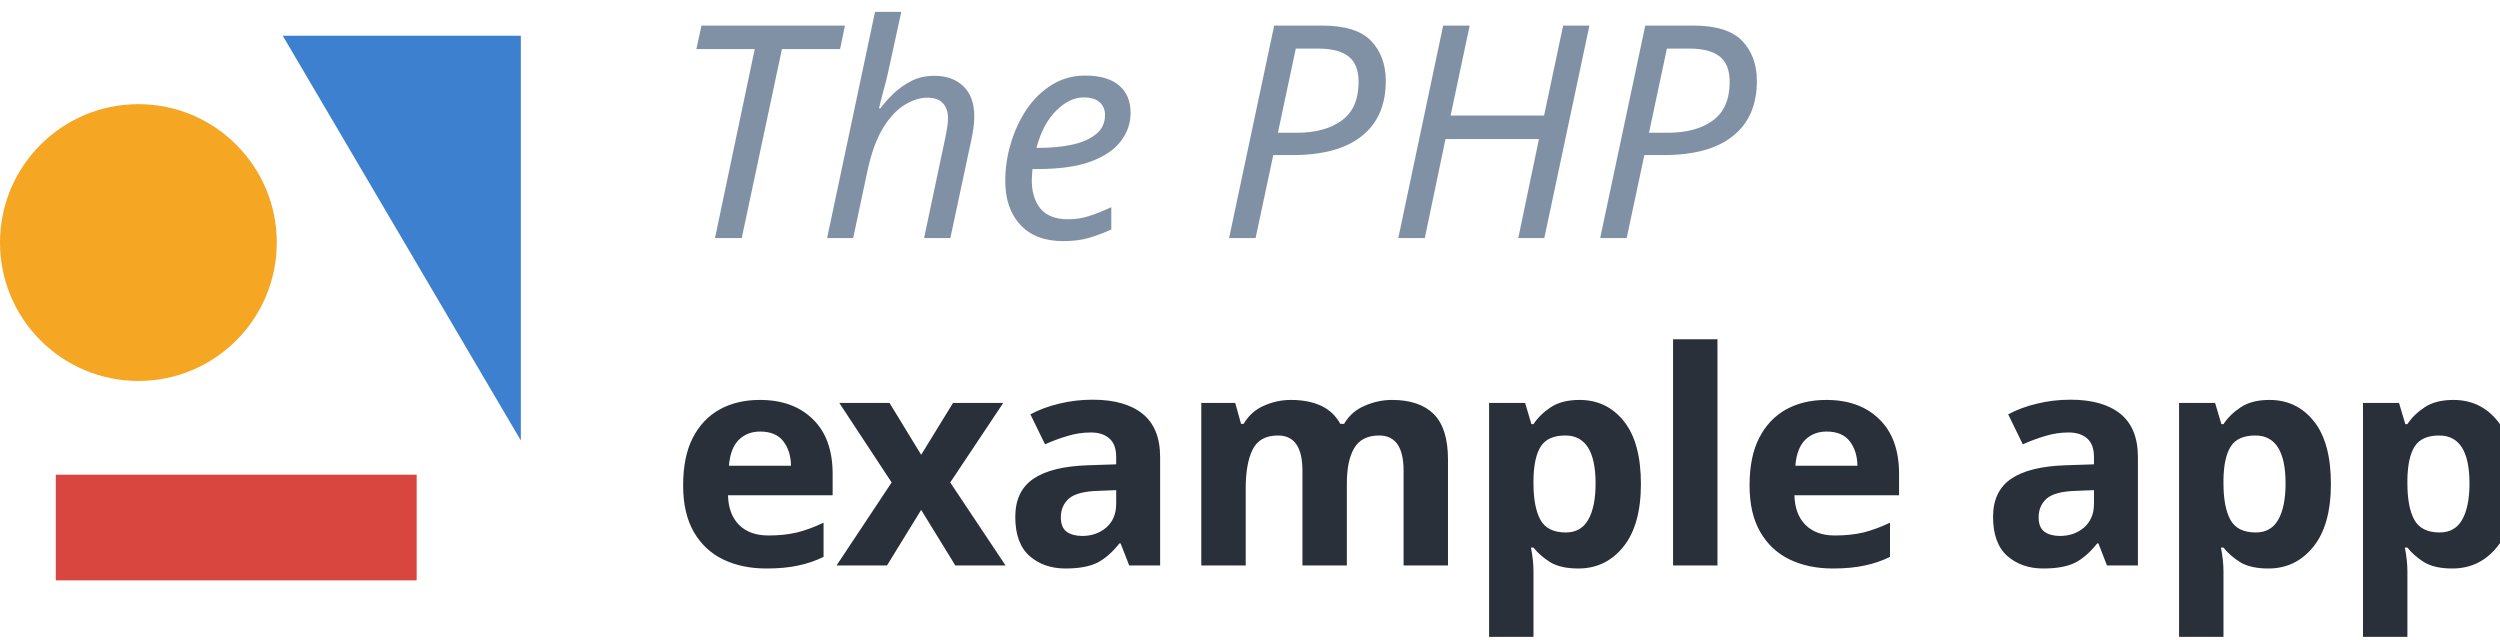
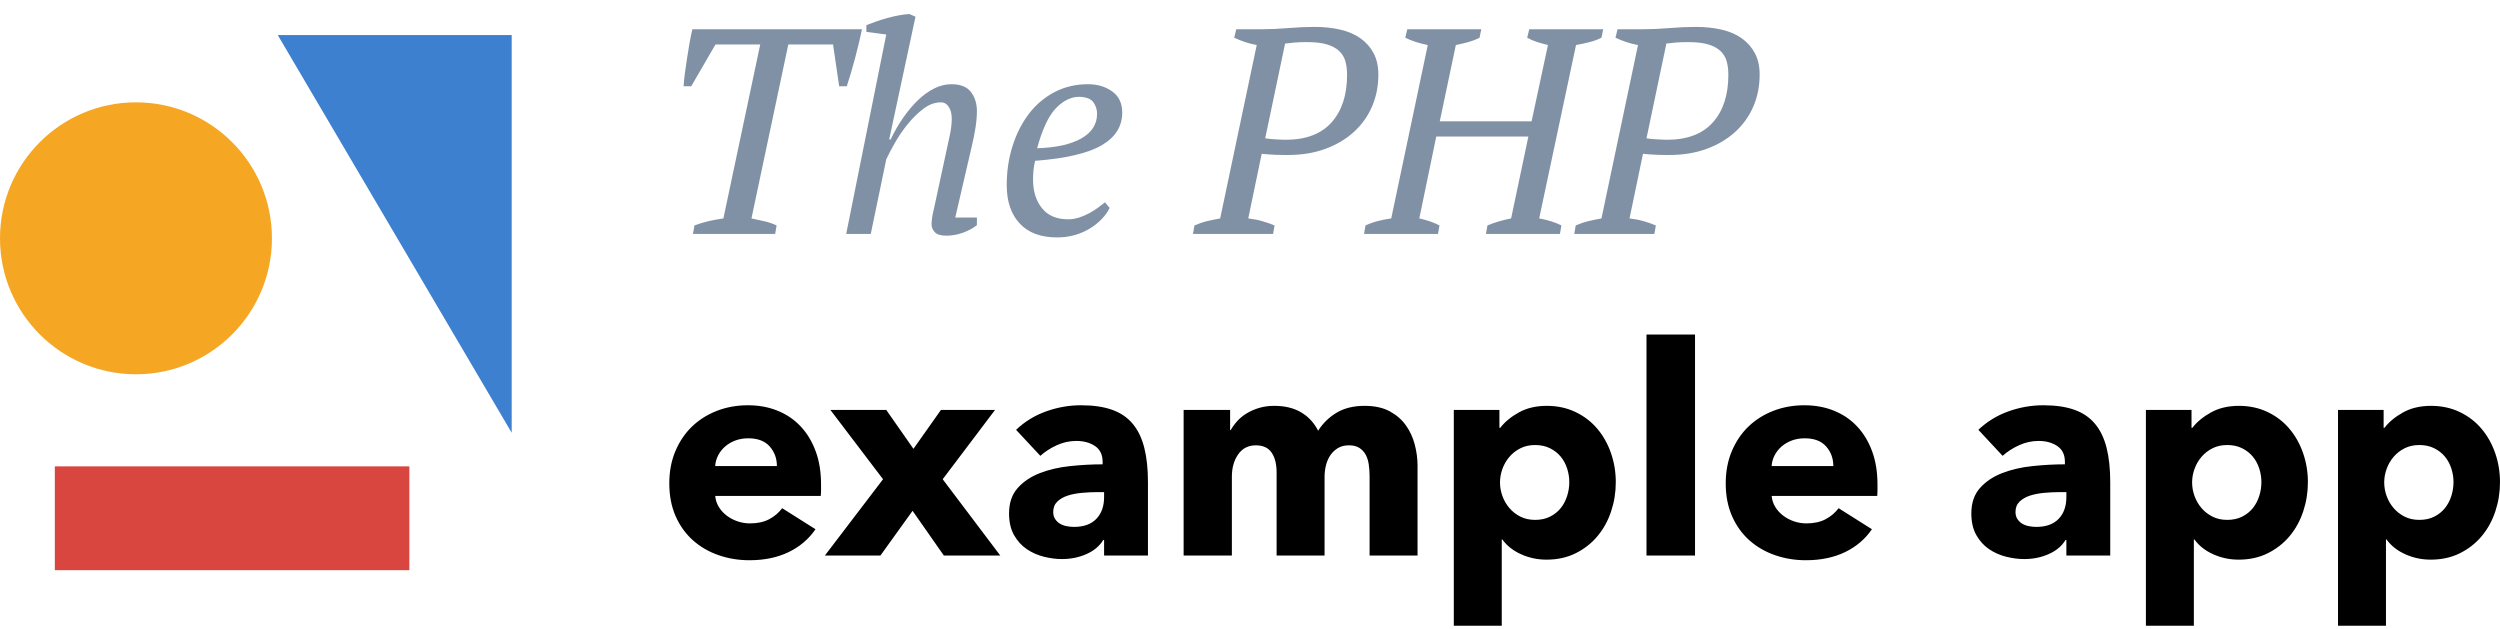
- <svg xmlns="http://www.w3.org/2000/svg" width="168" height="43" viewBox="0 0 168 43">
-   <g fill="none" fill-rule="evenodd">
-     <g transform="translate(0 2)">
-       <path fill="#D9453F" d="M3.75 37v-7.1H28V37z" />
-       <circle cx="9.3" cy="14.3" r="9.3" fill="#F5A623" />
-       <path fill="#3C80CF" d="M35 27.6L19 .4h16z" />
-     </g>
-     <g font-size="20">
-       <text fill="#2A3039" font-family="AvenirNext-Bold, Avenir Next" font-weight="bold" letter-spacing="-.3" transform="translate(45 18)">
-         <tspan x="0" y="20">example app</tspan>
-       </text>
-       <text fill="#8091A5" font-family="PTSerif-Italic, PT Serif" font-style="italic" transform="translate(45 -27)">
-         <tspan x="0" y="43">The PHP</tspan>
-       </text>
+ <svg xmlns="http://www.w3.org/2000/svg" width="171px" height="43px" viewBox="0 0 171 43" version="1.1">
+   <defs />
+   <g id="Page-1" stroke="none" stroke-width="1" fill="none" fill-rule="evenodd">
+     <g id="the-example-app-logo-php" transform="translate(0, -4)">
+       <g id="Group" transform="translate(0, 6)" fill-rule="nonzero">
+         <polygon id="Shape" fill="#D9453F" points="3.75 37 3.75 29.9 28 29.9 28 37" />
+         <circle id="Oval" fill="#F5A623" cx="9.3" cy="14.3" r="9.3" />
+         <polygon id="Shape" fill="#3C80CF" points="35 27.6 19 0.4 35 0.4" />
+       </g>
+       <g id="Group" transform="translate(45, 0)">
+         <g transform="translate(0, 22)" fill="#000000" id="example-app">
+           <path d="M8.14,13.88 C8.14,13.36 7.977,12.913 7.65,12.54 C7.323,12.167 6.833,11.98 6.18,11.98 C5.86,11.98 5.567,12.03 5.3,12.13 C5.033,12.23 4.8,12.367 4.6,12.54 C4.4,12.713 4.24,12.917 4.12,13.15 C4,13.383 3.933,13.627 3.92,13.88 L8.14,13.88 Z M11.16,15.14 L11.16,15.54 C11.16,15.673 11.153,15.8 11.14,15.92 L3.92,15.92 C3.947,16.2 4.03,16.453 4.17,16.68 C4.31,16.907 4.49,17.103 4.71,17.27 C4.93,17.437 5.177,17.567 5.45,17.66 C5.723,17.753 6.007,17.8 6.3,17.8 C6.82,17.8 7.26,17.703 7.62,17.51 C7.98,17.317 8.273,17.067 8.5,16.76 L10.78,18.2 C10.313,18.88 9.697,19.403 8.93,19.77 C8.163,20.137 7.273,20.32 6.26,20.32 C5.513,20.32 4.807,20.203 4.14,19.97 C3.473,19.737 2.89,19.397 2.39,18.95 C1.89,18.503 1.497,17.953 1.21,17.3 C0.923,16.647 0.78,15.9 0.78,15.06 C0.78,14.247 0.92,13.51 1.2,12.85 C1.48,12.19 1.86,11.63 2.34,11.17 C2.82,10.71 3.387,10.353 4.04,10.1 C4.693,9.847 5.4,9.72 6.16,9.72 C6.893,9.72 7.567,9.843 8.18,10.09 C8.793,10.337 9.32,10.693 9.76,11.16 C10.2,11.627 10.543,12.193 10.79,12.86 C11.037,13.527 11.16,14.287 11.16,15.14 Z M19.56,20 L17.42,16.94 L15.22,20 L11.42,20 L15.4,14.78 L11.8,10.04 L15.62,10.04 L17.48,12.7 L19.36,10.04 L23.06,10.04 L19.48,14.78 L23.42,20 L19.56,20 Z M30.52,15.66 L30.1,15.66 C29.74,15.66 29.377,15.677 29.01,15.71 C28.643,15.743 28.317,15.807 28.03,15.9 C27.743,15.993 27.507,16.13 27.32,16.31 C27.133,16.49 27.04,16.727 27.04,17.02 C27.04,17.207 27.083,17.367 27.17,17.5 C27.257,17.633 27.367,17.74 27.5,17.82 C27.633,17.9 27.787,17.957 27.96,17.99 C28.133,18.023 28.3,18.04 28.46,18.04 C29.127,18.04 29.637,17.857 29.99,17.49 C30.343,17.123 30.52,16.627 30.52,16 L30.52,15.66 Z M24.5,11.4 C25.087,10.84 25.77,10.42 26.55,10.14 C27.33,9.86 28.127,9.72 28.94,9.72 C29.78,9.72 30.49,9.823 31.07,10.03 C31.65,10.237 32.12,10.557 32.48,10.99 C32.84,11.423 33.103,11.97 33.27,12.63 C33.437,13.29 33.52,14.073 33.52,14.98 L33.52,20 L30.52,20 L30.52,18.94 L30.46,18.94 C30.207,19.353 29.823,19.673 29.31,19.9 C28.797,20.127 28.24,20.24 27.64,20.24 C27.24,20.24 26.827,20.187 26.4,20.08 C25.973,19.973 25.583,19.8 25.23,19.56 C24.877,19.32 24.587,19 24.36,18.6 C24.133,18.2 24.02,17.707 24.02,17.12 C24.02,16.4 24.217,15.82 24.61,15.38 C25.003,14.94 25.51,14.6 26.13,14.36 C26.75,14.12 27.44,13.96 28.2,13.88 C28.96,13.8 29.7,13.76 30.42,13.76 L30.42,13.6 C30.42,13.107 30.247,12.743 29.9,12.51 C29.553,12.277 29.127,12.16 28.62,12.16 C28.153,12.16 27.703,12.26 27.27,12.46 C26.837,12.66 26.467,12.9 26.16,13.18 L24.5,11.4 Z M48.68,20 L48.68,14.56 C48.68,14.28 48.66,14.01 48.62,13.75 C48.58,13.49 48.507,13.267 48.4,13.08 C48.293,12.893 48.15,12.743 47.97,12.63 C47.79,12.517 47.553,12.46 47.26,12.46 C46.98,12.46 46.737,12.52 46.53,12.64 C46.323,12.76 46.15,12.92 46.01,13.12 C45.87,13.32 45.767,13.55 45.7,13.81 C45.633,14.07 45.6,14.34 45.6,14.62 L45.6,20 L42.32,20 L42.32,14.32 C42.32,13.747 42.207,13.293 41.98,12.96 C41.753,12.627 41.393,12.46 40.9,12.46 C40.38,12.46 39.977,12.667 39.69,13.08 C39.403,13.493 39.26,14 39.26,14.6 L39.26,20 L35.96,20 L35.96,10.04 L39.14,10.04 L39.14,11.42 L39.18,11.42 C39.3,11.207 39.45,11 39.63,10.8 C39.81,10.6 40.027,10.423 40.28,10.27 C40.533,10.117 40.817,9.993 41.13,9.9 C41.443,9.807 41.787,9.76 42.16,9.76 C42.88,9.76 43.49,9.907 43.99,10.2 C44.49,10.493 44.88,10.913 45.16,11.46 C45.493,10.94 45.92,10.527 46.44,10.22 C46.96,9.913 47.593,9.76 48.34,9.76 C49.02,9.76 49.59,9.883 50.05,10.13 C50.51,10.377 50.88,10.697 51.16,11.09 C51.44,11.483 51.643,11.923 51.77,12.41 C51.897,12.897 51.96,13.373 51.96,13.84 L51.96,20 L48.68,20 Z M65.52,14.98 C65.52,15.673 65.413,16.34 65.2,16.98 C64.987,17.62 64.677,18.183 64.27,18.67 C63.863,19.157 63.367,19.547 62.78,19.84 C62.193,20.133 61.527,20.28 60.78,20.28 C60.167,20.28 59.587,20.157 59.04,19.91 C58.493,19.663 58.067,19.327 57.76,18.9 L57.72,18.9 L57.72,24.8 L54.44,24.8 L54.44,10.04 L57.56,10.04 L57.56,11.26 L57.62,11.26 C57.927,10.86 58.35,10.51 58.89,10.21 C59.43,9.91 60.067,9.76 60.8,9.76 C61.52,9.76 62.173,9.9 62.76,10.18 C63.347,10.46 63.843,10.84 64.25,11.32 C64.657,11.8 64.97,12.357 65.19,12.99 C65.41,13.623 65.52,14.287 65.52,14.98 Z M62.34,14.98 C62.34,14.66 62.29,14.347 62.19,14.04 C62.09,13.733 61.943,13.463 61.75,13.23 C61.557,12.997 61.313,12.807 61.02,12.66 C60.727,12.513 60.387,12.44 60,12.44 C59.627,12.44 59.293,12.513 59,12.66 C58.707,12.807 58.457,13 58.25,13.24 C58.043,13.48 57.883,13.753 57.77,14.06 C57.657,14.367 57.6,14.68 57.6,15 C57.6,15.32 57.657,15.633 57.77,15.94 C57.883,16.247 58.043,16.52 58.25,16.76 C58.457,17 58.707,17.193 59,17.34 C59.293,17.487 59.627,17.56 60,17.56 C60.387,17.56 60.727,17.487 61.02,17.34 C61.313,17.193 61.557,17 61.75,16.76 C61.943,16.52 62.09,16.243 62.19,15.93 C62.29,15.617 62.34,15.3 62.34,14.98 Z M67.62,20 L67.62,4.88 L70.94,4.88 L70.94,20 L67.62,20 Z M80.4,13.88 C80.4,13.36 80.237,12.913 79.91,12.54 C79.583,12.167 79.093,11.98 78.44,11.98 C78.12,11.98 77.827,12.03 77.56,12.13 C77.293,12.23 77.06,12.367 76.86,12.54 C76.66,12.713 76.5,12.917 76.38,13.15 C76.26,13.383 76.193,13.627 76.18,13.88 L80.4,13.88 Z M83.42,15.14 L83.42,15.54 C83.42,15.673 83.413,15.8 83.4,15.92 L76.18,15.92 C76.207,16.2 76.29,16.453 76.43,16.68 C76.57,16.907 76.75,17.103 76.97,17.27 C77.19,17.437 77.437,17.567 77.71,17.66 C77.983,17.753 78.267,17.8 78.56,17.8 C79.08,17.8 79.52,17.703 79.88,17.51 C80.24,17.317 80.533,17.067 80.76,16.76 L83.04,18.2 C82.573,18.88 81.957,19.403 81.19,19.77 C80.423,20.137 79.533,20.32 78.52,20.32 C77.773,20.32 77.067,20.203 76.4,19.97 C75.733,19.737 75.15,19.397 74.65,18.95 C74.15,18.503 73.757,17.953 73.47,17.3 C73.183,16.647 73.04,15.9 73.04,15.06 C73.04,14.247 73.18,13.51 73.46,12.85 C73.74,12.19 74.12,11.63 74.6,11.17 C75.08,10.71 75.647,10.353 76.3,10.1 C76.953,9.847 77.66,9.72 78.42,9.72 C79.153,9.72 79.827,9.843 80.44,10.09 C81.053,10.337 81.58,10.693 82.02,11.16 C82.46,11.627 82.803,12.193 83.05,12.86 C83.297,13.527 83.42,14.287 83.42,15.14 Z M96.34,15.66 L95.92,15.66 C95.56,15.66 95.197,15.677 94.83,15.71 C94.463,15.743 94.137,15.807 93.85,15.9 C93.563,15.993 93.327,16.13 93.14,16.31 C92.953,16.49 92.86,16.727 92.86,17.02 C92.86,17.207 92.903,17.367 92.99,17.5 C93.077,17.633 93.187,17.74 93.32,17.82 C93.453,17.9 93.607,17.957 93.78,17.99 C93.953,18.023 94.12,18.04 94.28,18.04 C94.947,18.04 95.457,17.857 95.81,17.49 C96.163,17.123 96.34,16.627 96.34,16 L96.34,15.66 Z M90.32,11.4 C90.907,10.84 91.59,10.42 92.37,10.14 C93.15,9.86 93.947,9.72 94.76,9.72 C95.6,9.72 96.31,9.823 96.89,10.03 C97.47,10.237 97.94,10.557 98.3,10.99 C98.66,11.423 98.923,11.97 99.09,12.63 C99.257,13.29 99.34,14.073 99.34,14.98 L99.34,20 L96.34,20 L96.34,18.94 L96.28,18.94 C96.027,19.353 95.643,19.673 95.13,19.9 C94.617,20.127 94.06,20.24 93.46,20.24 C93.06,20.24 92.647,20.187 92.22,20.08 C91.793,19.973 91.403,19.8 91.05,19.56 C90.697,19.32 90.407,19 90.18,18.6 C89.953,18.2 89.84,17.707 89.84,17.12 C89.84,16.4 90.037,15.82 90.43,15.38 C90.823,14.94 91.33,14.6 91.95,14.36 C92.57,14.12 93.26,13.96 94.02,13.88 C94.78,13.8 95.52,13.76 96.24,13.76 L96.24,13.6 C96.24,13.107 96.067,12.743 95.72,12.51 C95.373,12.277 94.947,12.16 94.44,12.16 C93.973,12.16 93.523,12.26 93.09,12.46 C92.657,12.66 92.287,12.9 91.98,13.18 L90.32,11.4 Z M112.86,14.98 C112.86,15.673 112.753,16.34 112.54,16.98 C112.327,17.62 112.017,18.183 111.61,18.67 C111.203,19.157 110.707,19.547 110.12,19.84 C109.533,20.133 108.867,20.28 108.12,20.28 C107.507,20.28 106.927,20.157 106.38,19.91 C105.833,19.663 105.407,19.327 105.1,18.9 L105.06,18.9 L105.06,24.8 L101.78,24.8 L101.78,10.04 L104.9,10.04 L104.9,11.26 L104.96,11.26 C105.267,10.86 105.69,10.51 106.23,10.21 C106.77,9.91 107.407,9.76 108.14,9.76 C108.86,9.76 109.513,9.9 110.1,10.18 C110.687,10.46 111.183,10.84 111.59,11.32 C111.997,11.8 112.31,12.357 112.53,12.99 C112.75,13.623 112.86,14.287 112.86,14.98 Z M109.68,14.98 C109.68,14.66 109.63,14.347 109.53,14.04 C109.43,13.733 109.283,13.463 109.09,13.23 C108.897,12.997 108.653,12.807 108.36,12.66 C108.067,12.513 107.727,12.44 107.34,12.44 C106.967,12.44 106.633,12.513 106.34,12.66 C106.047,12.807 105.797,13 105.59,13.24 C105.383,13.48 105.223,13.753 105.11,14.06 C104.997,14.367 104.94,14.68 104.94,15 C104.94,15.32 104.997,15.633 105.11,15.94 C105.223,16.247 105.383,16.52 105.59,16.76 C105.797,17 106.047,17.193 106.34,17.34 C106.633,17.487 106.967,17.56 107.34,17.56 C107.727,17.56 108.067,17.487 108.36,17.34 C108.653,17.193 108.897,17 109.09,16.76 C109.283,16.52 109.43,16.243 109.53,15.93 C109.63,15.617 109.68,15.3 109.68,14.98 Z M126,14.98 C126,15.673 125.893,16.34 125.68,16.98 C125.467,17.62 125.157,18.183 124.75,18.67 C124.343,19.157 123.847,19.547 123.26,19.84 C122.673,20.133 122.007,20.28 121.26,20.28 C120.647,20.28 120.067,20.157 119.52,19.91 C118.973,19.663 118.547,19.327 118.24,18.9 L118.2,18.9 L118.2,24.8 L114.92,24.8 L114.92,10.04 L118.04,10.04 L118.04,11.26 L118.1,11.26 C118.407,10.86 118.83,10.51 119.37,10.21 C119.91,9.91 120.547,9.76 121.28,9.76 C122,9.76 122.653,9.9 123.24,10.18 C123.827,10.46 124.323,10.84 124.73,11.32 C125.137,11.8 125.45,12.357 125.67,12.99 C125.89,13.623 126,14.287 126,14.98 Z M122.82,14.98 C122.82,14.66 122.77,14.347 122.67,14.04 C122.57,13.733 122.423,13.463 122.23,13.23 C122.037,12.997 121.793,12.807 121.5,12.66 C121.207,12.513 120.867,12.44 120.48,12.44 C120.107,12.44 119.773,12.513 119.48,12.66 C119.187,12.807 118.937,13 118.73,13.24 C118.523,13.48 118.363,13.753 118.25,14.06 C118.137,14.367 118.08,14.68 118.08,15 C118.08,15.32 118.137,15.633 118.25,15.94 C118.363,16.247 118.523,16.52 118.73,16.76 C118.937,17 119.187,17.193 119.48,17.34 C119.773,17.487 120.107,17.56 120.48,17.56 C120.867,17.56 121.207,17.487 121.5,17.34 C121.793,17.193 122.037,17 122.23,16.76 C122.423,16.52 122.57,16.243 122.67,15.93 C122.77,15.617 122.82,15.3 122.82,14.98 Z" />
+         </g>
+         <g fill="#8091A5" id="The-PHP">
+           <path d="M8.02,20 L2.4,20 L2.5,19.42 C2.82,19.3 3.137,19.203 3.45,19.13 C3.763,19.057 4.107,18.993 4.48,18.94 L7,7.04 L3.94,7.04 L2.28,9.9 L1.76,9.9 C1.773,9.633 1.803,9.33 1.85,8.99 C1.897,8.65 1.947,8.303 2,7.95 C2.053,7.597 2.11,7.25 2.17,6.91 C2.23,6.57 2.293,6.267 2.36,6 L13.96,6 C13.907,6.267 13.84,6.567 13.76,6.9 C13.68,7.233 13.593,7.577 13.5,7.93 C13.407,8.283 13.31,8.63 13.21,8.97 C13.11,9.31 13.013,9.62 12.92,9.9 L12.4,9.9 L11.98,7.04 L8.92,7.04 L6.4,18.94 C6.72,19.007 7.023,19.073 7.31,19.14 C7.597,19.207 7.867,19.3 8.12,19.42 L8.02,20 Z M14.26,6.18 L14.26,5.72 C14.46,5.64 14.683,5.557 14.93,5.47 C15.177,5.383 15.433,5.303 15.7,5.23 C15.967,5.157 16.227,5.097 16.48,5.05 C16.733,5.003 16.973,4.973 17.2,4.96 L17.62,5.14 L15.82,13.54 L15.92,13.54 C16.173,13.007 16.46,12.51 16.78,12.05 C17.1,11.59 17.437,11.19 17.79,10.85 C18.143,10.51 18.513,10.243 18.9,10.05 C19.287,9.857 19.68,9.76 20.08,9.76 C20.693,9.76 21.137,9.937 21.41,10.29 C21.683,10.643 21.82,11.08 21.82,11.6 C21.82,11.96 21.787,12.347 21.72,12.76 C21.653,13.173 21.573,13.573 21.48,13.96 L20.34,18.88 L21.82,18.88 L21.82,19.4 C21.553,19.613 21.233,19.787 20.86,19.92 C20.487,20.053 20.113,20.12 19.74,20.12 C19.353,20.12 19.087,20.04 18.94,19.88 C18.793,19.72 18.72,19.547 18.72,19.36 C18.72,19.12 18.753,18.85 18.82,18.55 C18.887,18.25 18.953,17.947 19.02,17.64 L19.74,14.3 C19.833,13.887 19.917,13.5 19.99,13.14 C20.063,12.78 20.1,12.433 20.1,12.1 C20.1,11.793 20.033,11.533 19.9,11.32 C19.767,11.107 19.587,11 19.36,11 C18.947,11 18.547,11.147 18.16,11.44 C17.773,11.733 17.413,12.087 17.08,12.5 C16.747,12.913 16.453,13.343 16.2,13.79 C15.947,14.237 15.753,14.607 15.62,14.9 L14.56,20 L12.88,20 L15.62,6.36 L14.26,6.18 Z M30.9,18.22 C30.78,18.473 30.607,18.72 30.38,18.96 C30.153,19.2 29.887,19.417 29.58,19.61 C29.273,19.803 28.927,19.957 28.54,20.07 C28.153,20.183 27.74,20.24 27.3,20.24 C26.193,20.24 25.343,19.923 24.75,19.29 C24.157,18.657 23.86,17.78 23.86,16.66 C23.86,15.713 23.993,14.82 24.26,13.98 C24.527,13.14 24.9,12.407 25.38,11.78 C25.86,11.153 26.443,10.66 27.13,10.3 C27.817,9.94 28.58,9.76 29.42,9.76 C30.06,9.76 30.61,9.923 31.07,10.25 C31.53,10.577 31.76,11.06 31.76,11.7 C31.76,12.647 31.29,13.393 30.35,13.94 C29.41,14.487 27.893,14.84 25.8,15 C25.747,15.227 25.71,15.447 25.69,15.66 C25.67,15.873 25.66,16.08 25.66,16.28 C25.66,17.08 25.863,17.733 26.27,18.24 C26.677,18.747 27.273,19 28.06,19 C28.313,19 28.563,18.96 28.81,18.88 C29.057,18.8 29.29,18.7 29.51,18.58 C29.73,18.46 29.93,18.333 30.11,18.2 C30.29,18.067 30.447,17.947 30.58,17.84 L30.9,18.22 Z M28.8,10.62 C28.227,10.633 27.693,10.903 27.2,11.43 C26.707,11.957 26.287,12.86 25.94,14.14 C27.233,14.1 28.24,13.877 28.96,13.47 C29.68,13.063 30.04,12.5 30.04,11.78 C30.04,11.5 29.957,11.24 29.79,11 C29.623,10.76 29.293,10.633 28.8,10.62 Z M40.38,18.94 C40.727,18.98 41.05,19.043 41.35,19.13 C41.65,19.217 41.927,19.313 42.18,19.42 L42.08,20 L36.6,20 L36.7,19.42 C37.007,19.287 37.303,19.187 37.59,19.12 C37.877,19.053 38.167,18.993 38.46,18.94 L40.96,7.08 C40.667,7.027 40.393,6.957 40.14,6.87 C39.887,6.783 39.647,6.687 39.42,6.58 L39.56,6 L41.36,6 C41.893,6 42.477,5.973 43.11,5.92 C43.743,5.867 44.347,5.84 44.92,5.84 C45.56,5.84 46.15,5.903 46.69,6.03 C47.23,6.157 47.69,6.357 48.07,6.63 C48.45,6.903 48.747,7.243 48.96,7.65 C49.173,8.057 49.28,8.54 49.28,9.1 C49.28,9.887 49.137,10.613 48.85,11.28 C48.563,11.947 48.15,12.527 47.61,13.02 C47.07,13.513 46.42,13.9 45.66,14.18 C44.9,14.46 44.053,14.6 43.12,14.6 L42.79,14.6 C42.637,14.6 42.47,14.597 42.29,14.59 C42.11,14.583 41.93,14.573 41.75,14.56 C41.57,14.547 41.42,14.533 41.3,14.52 L40.38,18.94 Z M44.4,6.88 C44.08,6.88 43.797,6.89 43.55,6.91 C43.303,6.93 43.087,6.953 42.9,6.98 L41.54,13.46 C41.607,13.473 41.703,13.487 41.83,13.5 C41.957,13.513 42.09,13.523 42.23,13.53 C42.37,13.537 42.503,13.543 42.63,13.55 C42.757,13.557 42.86,13.56 42.94,13.56 C44.327,13.56 45.373,13.163 46.08,12.37 C46.787,11.577 47.14,10.493 47.14,9.12 C47.14,8.787 47.103,8.483 47.03,8.21 C46.957,7.937 46.817,7.7 46.61,7.5 C46.403,7.3 46.123,7.147 45.77,7.04 C45.417,6.933 44.96,6.88 44.4,6.88 Z M53.36,20 L48.3,20 L48.4,19.42 C48.693,19.287 48.987,19.183 49.28,19.11 C49.573,19.037 49.867,18.98 50.16,18.94 L52.66,7.08 C52.06,6.96 51.547,6.793 51.12,6.58 L51.26,6 L56.32,6 L56.2,6.58 C55.973,6.7 55.713,6.8 55.42,6.88 C55.127,6.96 54.847,7.027 54.58,7.08 L53.48,12.3 L59.76,12.3 L60.88,7.08 C60.613,7.013 60.363,6.943 60.13,6.87 C59.897,6.797 59.673,6.7 59.46,6.58 L59.6,6 L64.66,6 L64.54,6.58 C64.273,6.713 63.99,6.817 63.69,6.89 C63.39,6.963 63.093,7.027 62.8,7.08 L60.28,18.94 C60.88,19.047 61.387,19.207 61.8,19.42 L61.7,20 L56.64,20 L56.74,19.42 C56.993,19.313 57.257,19.22 57.53,19.14 C57.803,19.06 58.08,18.993 58.36,18.94 L59.54,13.34 L53.24,13.34 L52.08,18.94 C52.32,18.993 52.56,19.06 52.8,19.14 C53.04,19.22 53.26,19.313 53.46,19.42 L53.36,20 Z M66.46,18.94 C66.807,18.98 67.13,19.043 67.43,19.13 C67.73,19.217 68.007,19.313 68.26,19.42 L68.16,20 L62.68,20 L62.78,19.42 C63.087,19.287 63.383,19.187 63.67,19.12 C63.957,19.053 64.247,18.993 64.54,18.94 L67.04,7.08 C66.747,7.027 66.473,6.957 66.22,6.87 C65.967,6.783 65.727,6.687 65.5,6.58 L65.64,6 L67.44,6 C67.973,6 68.557,5.973 69.19,5.92 C69.823,5.867 70.427,5.84 71,5.84 C71.64,5.84 72.23,5.903 72.77,6.03 C73.31,6.157 73.77,6.357 74.15,6.63 C74.53,6.903 74.827,7.243 75.04,7.65 C75.253,8.057 75.36,8.54 75.36,9.1 C75.36,9.887 75.217,10.613 74.93,11.28 C74.643,11.947 74.23,12.527 73.69,13.02 C73.15,13.513 72.5,13.9 71.74,14.18 C70.98,14.46 70.133,14.6 69.2,14.6 L68.87,14.6 C68.717,14.6 68.55,14.597 68.37,14.59 C68.19,14.583 68.01,14.573 67.83,14.56 C67.65,14.547 67.5,14.533 67.38,14.52 L66.46,18.94 Z M70.48,6.88 C70.16,6.88 69.877,6.89 69.63,6.91 C69.383,6.93 69.167,6.953 68.98,6.98 L67.62,13.46 C67.687,13.473 67.783,13.487 67.91,13.5 C68.037,13.513 68.17,13.523 68.31,13.53 C68.45,13.537 68.583,13.543 68.71,13.55 C68.837,13.557 68.94,13.56 69.02,13.56 C70.407,13.56 71.453,13.163 72.16,12.37 C72.867,11.577 73.22,10.493 73.22,9.12 C73.22,8.787 73.183,8.483 73.11,8.21 C73.037,7.937 72.897,7.7 72.69,7.5 C72.483,7.3 72.203,7.147 71.85,7.04 C71.497,6.933 71.04,6.88 70.48,6.88 Z" />
+         </g>
+       </g>
    </g>
  </g>
</svg>
